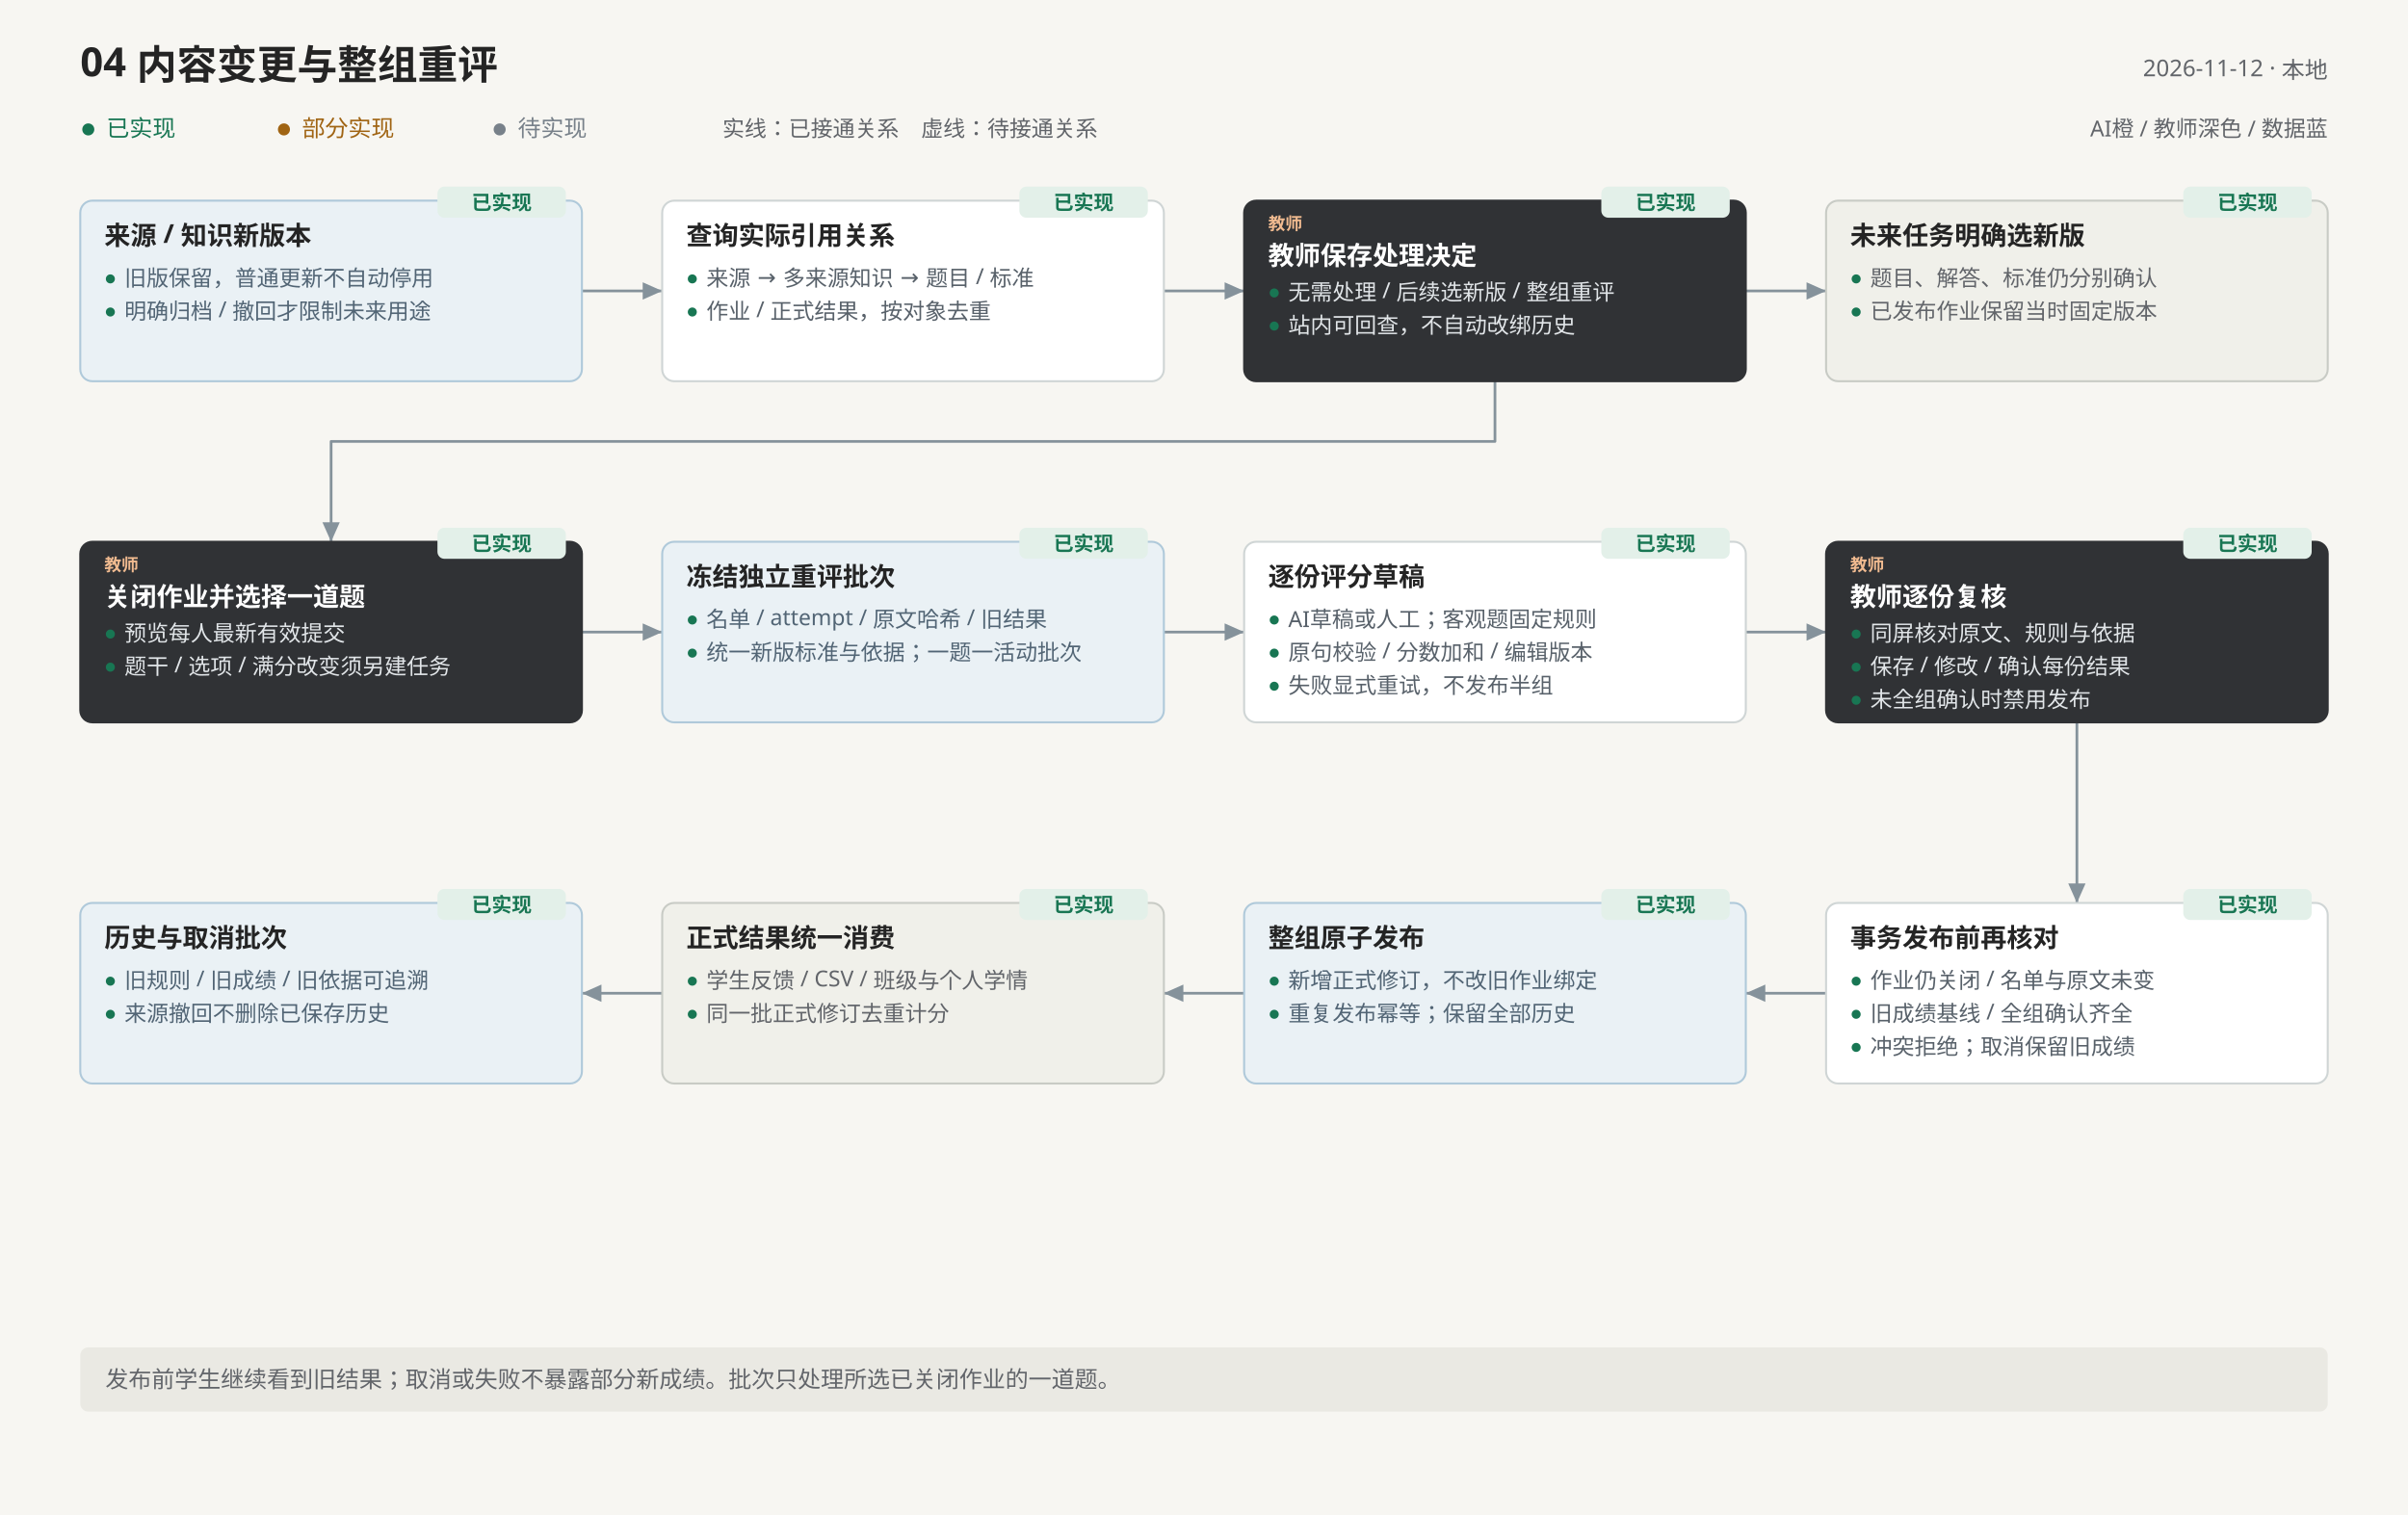
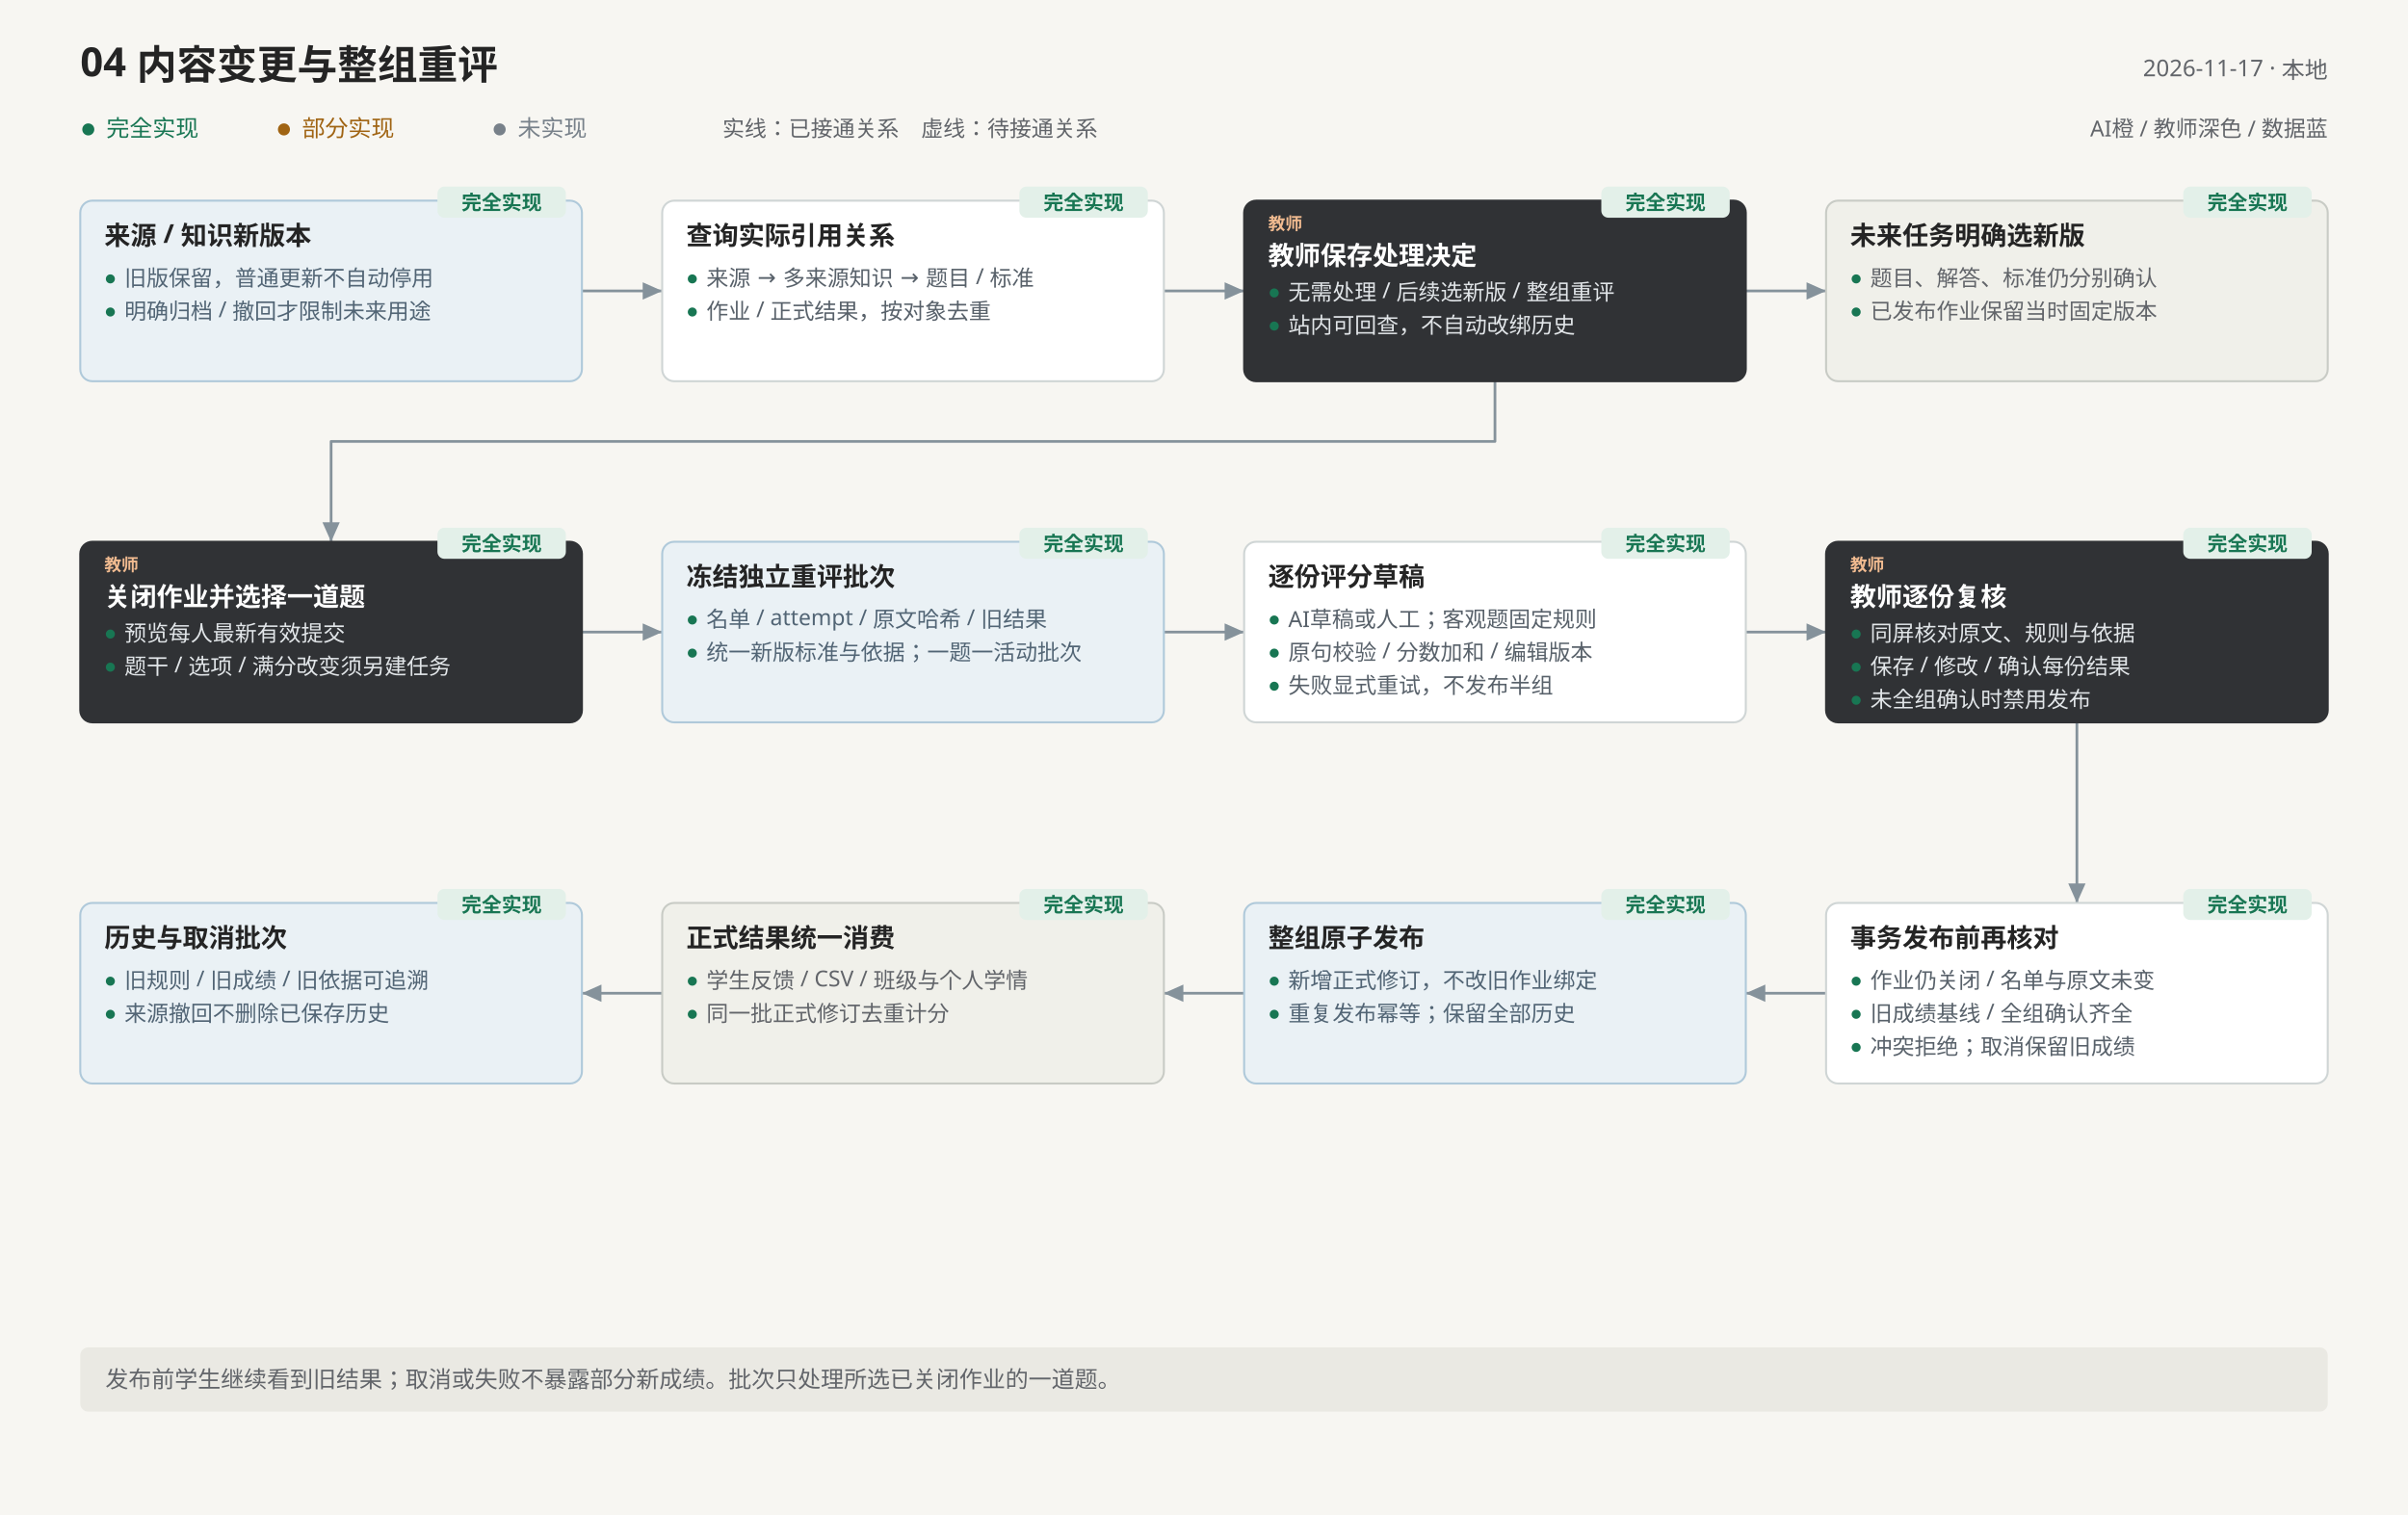
<svg xmlns="http://www.w3.org/2000/svg" width="2400" height="1510" viewBox="0 0 2400 1510" role="img" aria-label="04  内容变更与整组重评">
  <defs>
    <marker id="04-done" viewBox="0 0 10 10" refX="9" refY="5" markerWidth="8" markerHeight="8" orient="auto-start-reverse">
      <path d="M 0 1 L 9 5 L 0 9 Z" fill="#85929B" />
    </marker>
    <marker id="04-planned" viewBox="0 0 10 10" refX="9" refY="5" markerWidth="8" markerHeight="8" orient="auto-start-reverse">
      <path d="M 0 1 L 9 5 L 0 9 Z" fill="#78818A" />
    </marker>
  </defs>
  <g font-family="Microsoft YaHei, sans-serif">
    <rect x="0" y="0" width="2400" height="1510" fill="#F7F6F2" stroke="none" rx="0" />
    <text x="80" y="76" font-size="40" fill="#242424" font-weight="600">04  内容变更与整组重评</text>
-     <text x="2320" y="76" font-size="23" fill="#62656A" text-anchor="end">2026-11-12 · 本地</text>
+     <text x="2320" y="76" font-size="23" fill="#62656A" text-anchor="end">2026-11-17 · 本地</text>
    <circle cx="88" cy="129" r="6" fill="#187653" />
-     <text x="106" y="136" font-size="23" fill="#187653">已实现</text>
+     <text x="106" y="136" font-size="23" fill="#187653">完全实现</text>
    <circle cx="283" cy="129" r="6" fill="#A06413" />
    <text x="301" y="136" font-size="23" fill="#A06413">部分实现</text>
    <circle cx="498" cy="129" r="6" fill="#78818A" />
-     <text x="516" y="136" font-size="23" fill="#78818A">待实现</text>
+     <text x="516" y="136" font-size="23" fill="#78818A">未实现</text>
    <text x="720" y="136" font-size="22" fill="#62656A">实线：已接通关系　虚线：待接通关系</text>
    <text x="2320" y="136" font-size="22" fill="#62656A" text-anchor="end">AI橙 / 教师深色 / 数据蓝</text>
    <g class="links">
      <g class="edge" data-from="source" data-to="impact" data-status="done">
        <path d="M 580 290 L 660 290" fill="none" stroke="#85929B" stroke-width="2.7" stroke-linejoin="round" marker-end="url(#04-done)" />
      </g>
      <g class="edge" data-from="impact" data-to="decide" data-status="done">
        <path d="M 1160 290 L 1240 290" fill="none" stroke="#85929B" stroke-width="2.7" stroke-linejoin="round" marker-end="url(#04-done)" />
      </g>
      <g class="edge" data-from="decide" data-to="future" data-status="done">
        <path d="M 1740 290 L 1820 290" fill="none" stroke="#85929B" stroke-width="2.7" stroke-linejoin="round" marker-end="url(#04-done)" />
      </g>
      <g class="edge" data-from="decide" data-to="scope" data-status="done">
        <path d="M 1490 380 L 1490 440 L 330 440 L 330 540" fill="none" stroke="#85929B" stroke-width="2.7" stroke-linejoin="round" marker-end="url(#04-done)" />
      </g>
      <g class="edge" data-from="scope" data-to="freeze" data-status="done">
        <path d="M 580 630 L 660 630" fill="none" stroke="#85929B" stroke-width="2.7" stroke-linejoin="round" marker-end="url(#04-done)" />
      </g>
      <g class="edge" data-from="freeze" data-to="draft" data-status="done">
        <path d="M 1160 630 L 1240 630" fill="none" stroke="#85929B" stroke-width="2.7" stroke-linejoin="round" marker-end="url(#04-done)" />
      </g>
      <g class="edge" data-from="draft" data-to="review" data-status="done">
        <path d="M 1740 630 L 1820 630" fill="none" stroke="#85929B" stroke-width="2.7" stroke-linejoin="round" marker-end="url(#04-done)" />
      </g>
      <g class="edge" data-from="review" data-to="gate" data-status="done">
        <path d="M 2070 720 L 2070 900" fill="none" stroke="#85929B" stroke-width="2.7" stroke-linejoin="round" marker-end="url(#04-done)" />
      </g>
      <g class="edge" data-from="gate" data-to="publish" data-status="done">
        <path d="M 1820 990 L 1740 990" fill="none" stroke="#85929B" stroke-width="2.7" stroke-linejoin="round" marker-end="url(#04-done)" />
      </g>
      <g class="edge" data-from="publish" data-to="consumer" data-status="done">
        <path d="M 1240 990 L 1160 990" fill="none" stroke="#85929B" stroke-width="2.7" stroke-linejoin="round" marker-end="url(#04-done)" />
      </g>
      <g class="edge" data-from="consumer" data-to="history" data-status="done">
        <path d="M 660 990 L 580 990" fill="none" stroke="#85929B" stroke-width="2.7" stroke-linejoin="round" marker-end="url(#04-done)" />
      </g>
    </g>
    <g class="nodes">
      <g class="node" data-node="source" role="button" tabindex="0" aria-label="来源 / 知识新版本" data-status="done">
        <rect x="80" y="200" width="500" height="180" fill="#EAF1F5" stroke="#AFC9DA" rx="12" stroke-width="2" />
        <rect x="436" y="186" width="128" height="31" fill="#E3F0E9" stroke="none" rx="7" />
-         <text x="500" y="209" font-size="20" fill="#187653" text-anchor="middle" font-weight="600">已实现</text>
+         <text x="500" y="209" font-size="20" fill="#187653" text-anchor="middle" font-weight="600">完全实现</text>
        <text x="104" y="244" font-size="26" fill="#242424" font-weight="600">来源 / 知识新版本</text>
        <circle cx="110" cy="278" r="4.5" fill="#187653" data-item-status="done" />
        <text x="124" y="285" font-size="22" fill="#526575">旧版保留，普通更新不自动停用</text>
        <circle cx="110" cy="311" r="4.5" fill="#187653" data-item-status="done" />
        <text x="124" y="318" font-size="22" fill="#526575">明确归档 / 撤回才限制未来用途</text>
      </g>
      <g class="node" data-node="impact" role="button" tabindex="0" aria-label="查询实际引用关系" data-status="done">
        <rect x="660" y="200" width="500" height="180" fill="#FFFFFF" stroke="#CFD5D5" rx="12" stroke-width="2" />
        <rect x="1016" y="186" width="128" height="31" fill="#E3F0E9" stroke="none" rx="7" />
-         <text x="1080" y="209" font-size="20" fill="#187653" text-anchor="middle" font-weight="600">已实现</text>
+         <text x="1080" y="209" font-size="20" fill="#187653" text-anchor="middle" font-weight="600">完全实现</text>
        <text x="684" y="244" font-size="26" fill="#242424" font-weight="600">查询实际引用关系</text>
        <circle cx="690" cy="278" r="4.5" fill="#187653" data-item-status="done" />
        <text x="704" y="285" font-size="22" fill="#58616A">来源 → 多来源知识 → 题目 / 标准</text>
        <circle cx="690" cy="311" r="4.5" fill="#187653" data-item-status="done" />
        <text x="704" y="318" font-size="22" fill="#58616A">作业 / 正式结果，按对象去重</text>
      </g>
      <g class="node" data-node="decide" role="button" tabindex="0" aria-label="教师保存处理决定" data-status="done">
        <rect x="1240" y="200" width="500" height="180" fill="#303235" stroke="#303235" rx="12" stroke-width="2" />
        <rect x="1596" y="186" width="128" height="31" fill="#E3F0E9" stroke="none" rx="7" />
-         <text x="1660" y="209" font-size="20" fill="#187653" text-anchor="middle" font-weight="600">已实现</text>
+         <text x="1660" y="209" font-size="20" fill="#187653" text-anchor="middle" font-weight="600">完全实现</text>
        <text x="1264" y="229" font-size="17" fill="#F1BB90" font-weight="600">教师</text>
        <text x="1264" y="264" font-size="26" fill="#FFFFFF" font-weight="600">教师保存处理决定</text>
        <circle cx="1270" cy="292" r="4.5" fill="#187653" data-item-status="done" />
        <text x="1284" y="299" font-size="22" fill="#E1E5E8">无需处理 / 后续选新版 / 整组重评</text>
        <circle cx="1270" cy="325" r="4.5" fill="#187653" data-item-status="done" />
        <text x="1284" y="332" font-size="22" fill="#E1E5E8">站内可回查，不自动改绑历史</text>
      </g>
      <g class="node" data-node="future" role="button" tabindex="0" aria-label="未来任务明确选新版" data-status="done">
        <rect x="1820" y="200" width="500" height="180" fill="#F0F0EA" stroke="#C8CBC5" rx="12" stroke-width="2" />
        <rect x="2176" y="186" width="128" height="31" fill="#E3F0E9" stroke="none" rx="7" />
-         <text x="2240" y="209" font-size="20" fill="#187653" text-anchor="middle" font-weight="600">已实现</text>
+         <text x="2240" y="209" font-size="20" fill="#187653" text-anchor="middle" font-weight="600">完全实现</text>
        <text x="1844" y="244" font-size="26" fill="#242424" font-weight="600">未来任务明确选新版</text>
        <circle cx="1850" cy="278" r="4.5" fill="#187653" data-item-status="done" />
        <text x="1864" y="285" font-size="22" fill="#62656A">题目、解答、标准仍分别确认</text>
        <circle cx="1850" cy="311" r="4.5" fill="#187653" data-item-status="done" />
        <text x="1864" y="318" font-size="22" fill="#62656A">已发布作业保留当时固定版本</text>
      </g>
      <g class="node" data-node="scope" role="button" tabindex="0" aria-label="关闭作业并选择一道题" data-status="done">
        <rect x="80" y="540" width="500" height="180" fill="#303235" stroke="#303235" rx="12" stroke-width="2" />
        <rect x="436" y="526" width="128" height="31" fill="#E3F0E9" stroke="none" rx="7" />
-         <text x="500" y="549" font-size="20" fill="#187653" text-anchor="middle" font-weight="600">已实现</text>
+         <text x="500" y="549" font-size="20" fill="#187653" text-anchor="middle" font-weight="600">完全实现</text>
        <text x="104" y="569" font-size="17" fill="#F1BB90" font-weight="600">教师</text>
        <text x="104" y="604" font-size="26" fill="#FFFFFF" font-weight="600">关闭作业并选择一道题</text>
        <circle cx="110" cy="632" r="4.5" fill="#187653" data-item-status="done" />
        <text x="124" y="639" font-size="22" fill="#E1E5E8">预览每人最新有效提交</text>
        <circle cx="110" cy="665" r="4.5" fill="#187653" data-item-status="done" />
        <text x="124" y="672" font-size="22" fill="#E1E5E8">题干 / 选项 / 满分改变须另建任务</text>
      </g>
      <g class="node" data-node="freeze" role="button" tabindex="0" aria-label="冻结独立重评批次" data-status="done">
        <rect x="660" y="540" width="500" height="180" fill="#EAF1F5" stroke="#AFC9DA" rx="12" stroke-width="2" />
        <rect x="1016" y="526" width="128" height="31" fill="#E3F0E9" stroke="none" rx="7" />
-         <text x="1080" y="549" font-size="20" fill="#187653" text-anchor="middle" font-weight="600">已实现</text>
+         <text x="1080" y="549" font-size="20" fill="#187653" text-anchor="middle" font-weight="600">完全实现</text>
        <text x="684" y="584" font-size="26" fill="#242424" font-weight="600">冻结独立重评批次</text>
        <circle cx="690" cy="618" r="4.5" fill="#187653" data-item-status="done" />
        <text x="704" y="625" font-size="22" fill="#526575">名单 / attempt / 原文哈希 / 旧结果</text>
        <circle cx="690" cy="651" r="4.5" fill="#187653" data-item-status="done" />
        <text x="704" y="658" font-size="22" fill="#526575">统一新版标准与依据；一题一活动批次</text>
      </g>
      <g class="node" data-node="draft" role="button" tabindex="0" aria-label="逐份评分草稿" data-status="done">
        <rect x="1240" y="540" width="500" height="180" fill="#FFFFFF" stroke="#CFD5D5" rx="12" stroke-width="2" />
        <rect x="1596" y="526" width="128" height="31" fill="#E3F0E9" stroke="none" rx="7" />
-         <text x="1660" y="549" font-size="20" fill="#187653" text-anchor="middle" font-weight="600">已实现</text>
+         <text x="1660" y="549" font-size="20" fill="#187653" text-anchor="middle" font-weight="600">完全实现</text>
        <text x="1264" y="584" font-size="26" fill="#242424" font-weight="600">逐份评分草稿</text>
        <circle cx="1270" cy="618" r="4.5" fill="#187653" data-item-status="done" />
        <text x="1284" y="625" font-size="22" fill="#58616A">AI草稿或人工；客观题固定规则</text>
        <circle cx="1270" cy="651" r="4.5" fill="#187653" data-item-status="done" />
        <text x="1284" y="658" font-size="22" fill="#58616A">原句校验 / 分数加和 / 编辑版本</text>
        <circle cx="1270" cy="684" r="4.5" fill="#187653" data-item-status="done" />
        <text x="1284" y="691" font-size="22" fill="#58616A">失败显式重试，不发布半组</text>
      </g>
      <g class="node" data-node="review" role="button" tabindex="0" aria-label="教师逐份复核" data-status="done">
        <rect x="1820" y="540" width="500" height="180" fill="#303235" stroke="#303235" rx="12" stroke-width="2" />
        <rect x="2176" y="526" width="128" height="31" fill="#E3F0E9" stroke="none" rx="7" />
-         <text x="2240" y="549" font-size="20" fill="#187653" text-anchor="middle" font-weight="600">已实现</text>
+         <text x="2240" y="549" font-size="20" fill="#187653" text-anchor="middle" font-weight="600">完全实现</text>
        <text x="1844" y="569" font-size="17" fill="#F1BB90" font-weight="600">教师</text>
        <text x="1844" y="604" font-size="26" fill="#FFFFFF" font-weight="600">教师逐份复核</text>
        <circle cx="1850" cy="632" r="4.5" fill="#187653" data-item-status="done" />
        <text x="1864" y="639" font-size="22" fill="#E1E5E8">同屏核对原文、规则与依据</text>
        <circle cx="1850" cy="665" r="4.5" fill="#187653" data-item-status="done" />
        <text x="1864" y="672" font-size="22" fill="#E1E5E8">保存 / 修改 / 确认每份结果</text>
        <circle cx="1850" cy="698" r="4.5" fill="#187653" data-item-status="done" />
        <text x="1864" y="705" font-size="22" fill="#E1E5E8">未全组确认时禁用发布</text>
      </g>
      <g class="node" data-node="gate" role="button" tabindex="0" aria-label="事务发布前再核对" data-status="done">
        <rect x="1820" y="900" width="500" height="180" fill="#FFFFFF" stroke="#CFD5D5" rx="12" stroke-width="2" />
        <rect x="2176" y="886" width="128" height="31" fill="#E3F0E9" stroke="none" rx="7" />
-         <text x="2240" y="909" font-size="20" fill="#187653" text-anchor="middle" font-weight="600">已实现</text>
+         <text x="2240" y="909" font-size="20" fill="#187653" text-anchor="middle" font-weight="600">完全实现</text>
        <text x="1844" y="944" font-size="26" fill="#242424" font-weight="600">事务发布前再核对</text>
        <circle cx="1850" cy="978" r="4.5" fill="#187653" data-item-status="done" />
        <text x="1864" y="985" font-size="22" fill="#58616A">作业仍关闭 / 名单与原文未变</text>
        <circle cx="1850" cy="1011" r="4.5" fill="#187653" data-item-status="done" />
        <text x="1864" y="1018" font-size="22" fill="#58616A">旧成绩基线 / 全组确认齐全</text>
        <circle cx="1850" cy="1044" r="4.5" fill="#187653" data-item-status="done" />
        <text x="1864" y="1051" font-size="22" fill="#58616A">冲突拒绝；取消保留旧成绩</text>
      </g>
      <g class="node" data-node="publish" role="button" tabindex="0" aria-label="整组原子发布" data-status="done">
        <rect x="1240" y="900" width="500" height="180" fill="#EAF1F5" stroke="#AFC9DA" rx="12" stroke-width="2" />
        <rect x="1596" y="886" width="128" height="31" fill="#E3F0E9" stroke="none" rx="7" />
-         <text x="1660" y="909" font-size="20" fill="#187653" text-anchor="middle" font-weight="600">已实现</text>
+         <text x="1660" y="909" font-size="20" fill="#187653" text-anchor="middle" font-weight="600">完全实现</text>
        <text x="1264" y="944" font-size="26" fill="#242424" font-weight="600">整组原子发布</text>
        <circle cx="1270" cy="978" r="4.5" fill="#187653" data-item-status="done" />
        <text x="1284" y="985" font-size="22" fill="#526575">新增正式修订，不改旧作业绑定</text>
        <circle cx="1270" cy="1011" r="4.5" fill="#187653" data-item-status="done" />
        <text x="1284" y="1018" font-size="22" fill="#526575">重复发布幂等；保留全部历史</text>
      </g>
      <g class="node" data-node="consumer" role="button" tabindex="0" aria-label="正式结果统一消费" data-status="done">
        <rect x="660" y="900" width="500" height="180" fill="#F0F0EA" stroke="#C8CBC5" rx="12" stroke-width="2" />
        <rect x="1016" y="886" width="128" height="31" fill="#E3F0E9" stroke="none" rx="7" />
-         <text x="1080" y="909" font-size="20" fill="#187653" text-anchor="middle" font-weight="600">已实现</text>
+         <text x="1080" y="909" font-size="20" fill="#187653" text-anchor="middle" font-weight="600">完全实现</text>
        <text x="684" y="944" font-size="26" fill="#242424" font-weight="600">正式结果统一消费</text>
        <circle cx="690" cy="978" r="4.5" fill="#187653" data-item-status="done" />
        <text x="704" y="985" font-size="22" fill="#62656A">学生反馈 / CSV / 班级与个人学情</text>
        <circle cx="690" cy="1011" r="4.5" fill="#187653" data-item-status="done" />
        <text x="704" y="1018" font-size="22" fill="#62656A">同一批正式修订去重计分</text>
      </g>
      <g class="node" data-node="history" role="button" tabindex="0" aria-label="历史与取消批次" data-status="done">
        <rect x="80" y="900" width="500" height="180" fill="#EAF1F5" stroke="#AFC9DA" rx="12" stroke-width="2" />
        <rect x="436" y="886" width="128" height="31" fill="#E3F0E9" stroke="none" rx="7" />
-         <text x="500" y="909" font-size="20" fill="#187653" text-anchor="middle" font-weight="600">已实现</text>
+         <text x="500" y="909" font-size="20" fill="#187653" text-anchor="middle" font-weight="600">完全实现</text>
        <text x="104" y="944" font-size="26" fill="#242424" font-weight="600">历史与取消批次</text>
        <circle cx="110" cy="978" r="4.5" fill="#187653" data-item-status="done" />
        <text x="124" y="985" font-size="22" fill="#526575">旧规则 / 旧成绩 / 旧依据可追溯</text>
        <circle cx="110" cy="1011" r="4.5" fill="#187653" data-item-status="done" />
        <text x="124" y="1018" font-size="22" fill="#526575">来源撤回不删除已保存历史</text>
      </g>
    </g>
    <g class="labels" />
    <rect x="80" y="1343" width="2240" height="64" fill="#EAE9E3" stroke="none" rx="8" />
    <text x="105" y="1383" font-size="23" fill="#62656A">发布前学生继续看到旧结果；取消或失败不暴露部分新成绩。批次只处理所选已关闭作业的一道题。</text>
  </g>
</svg>
